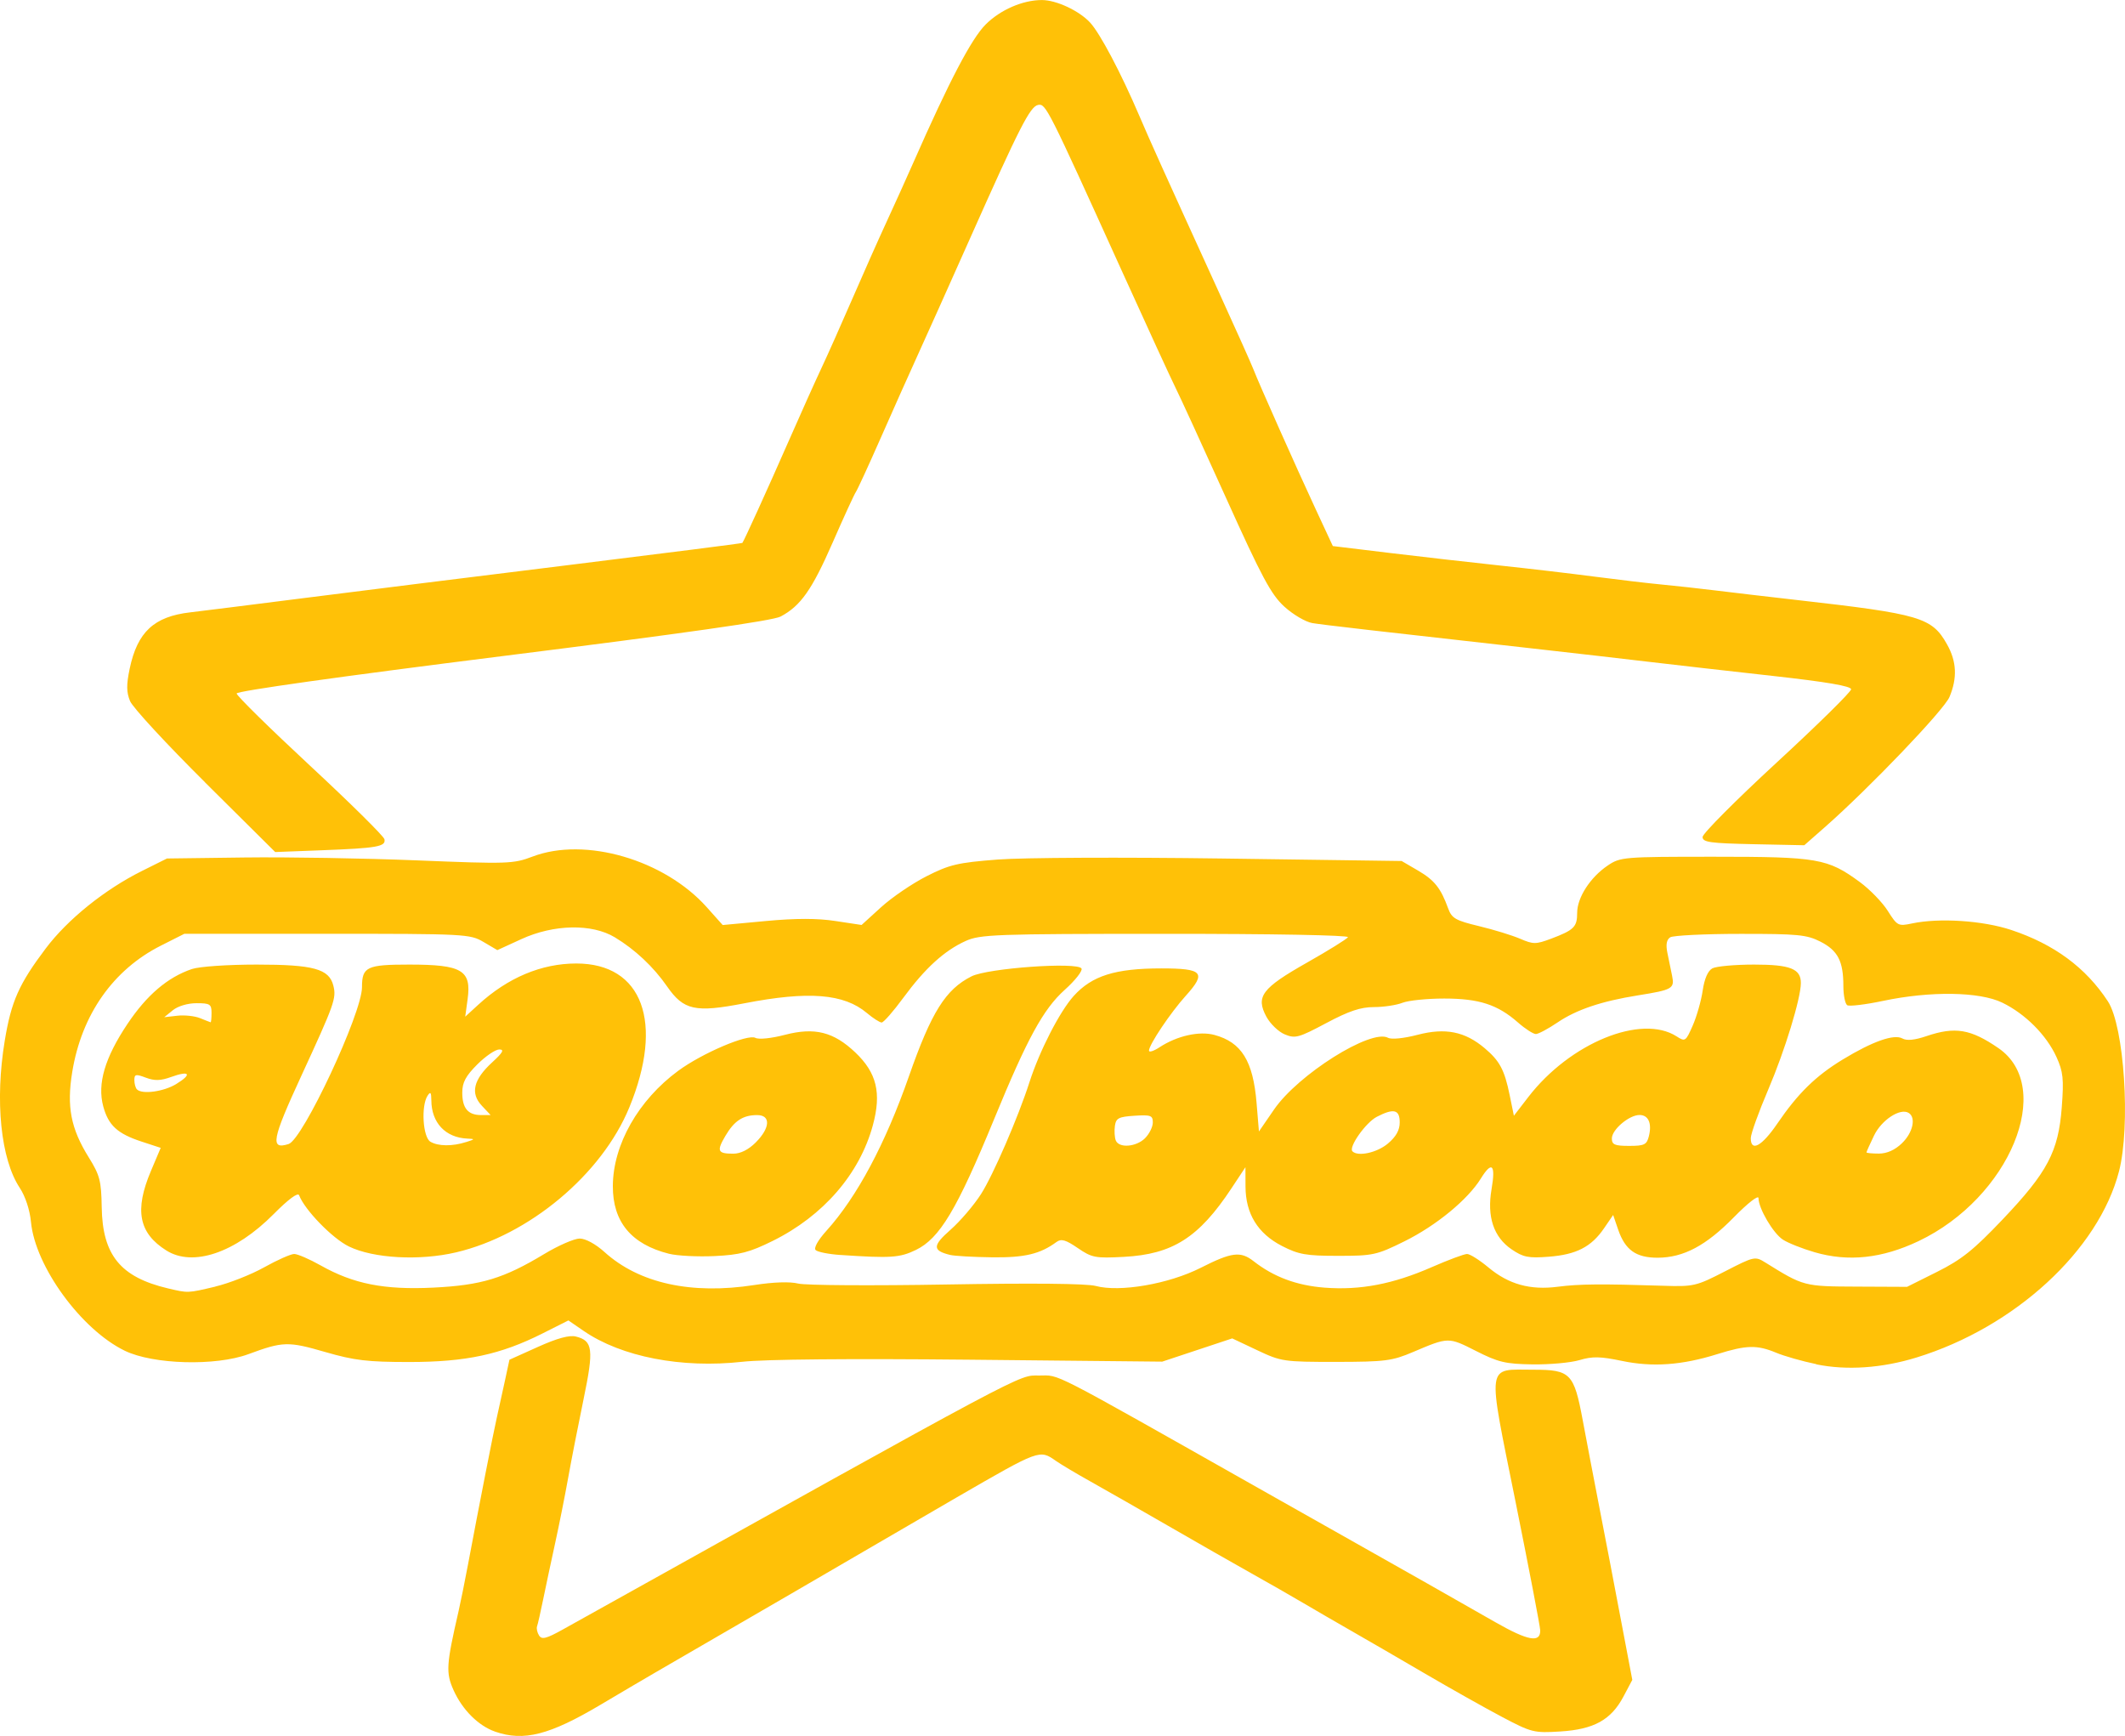
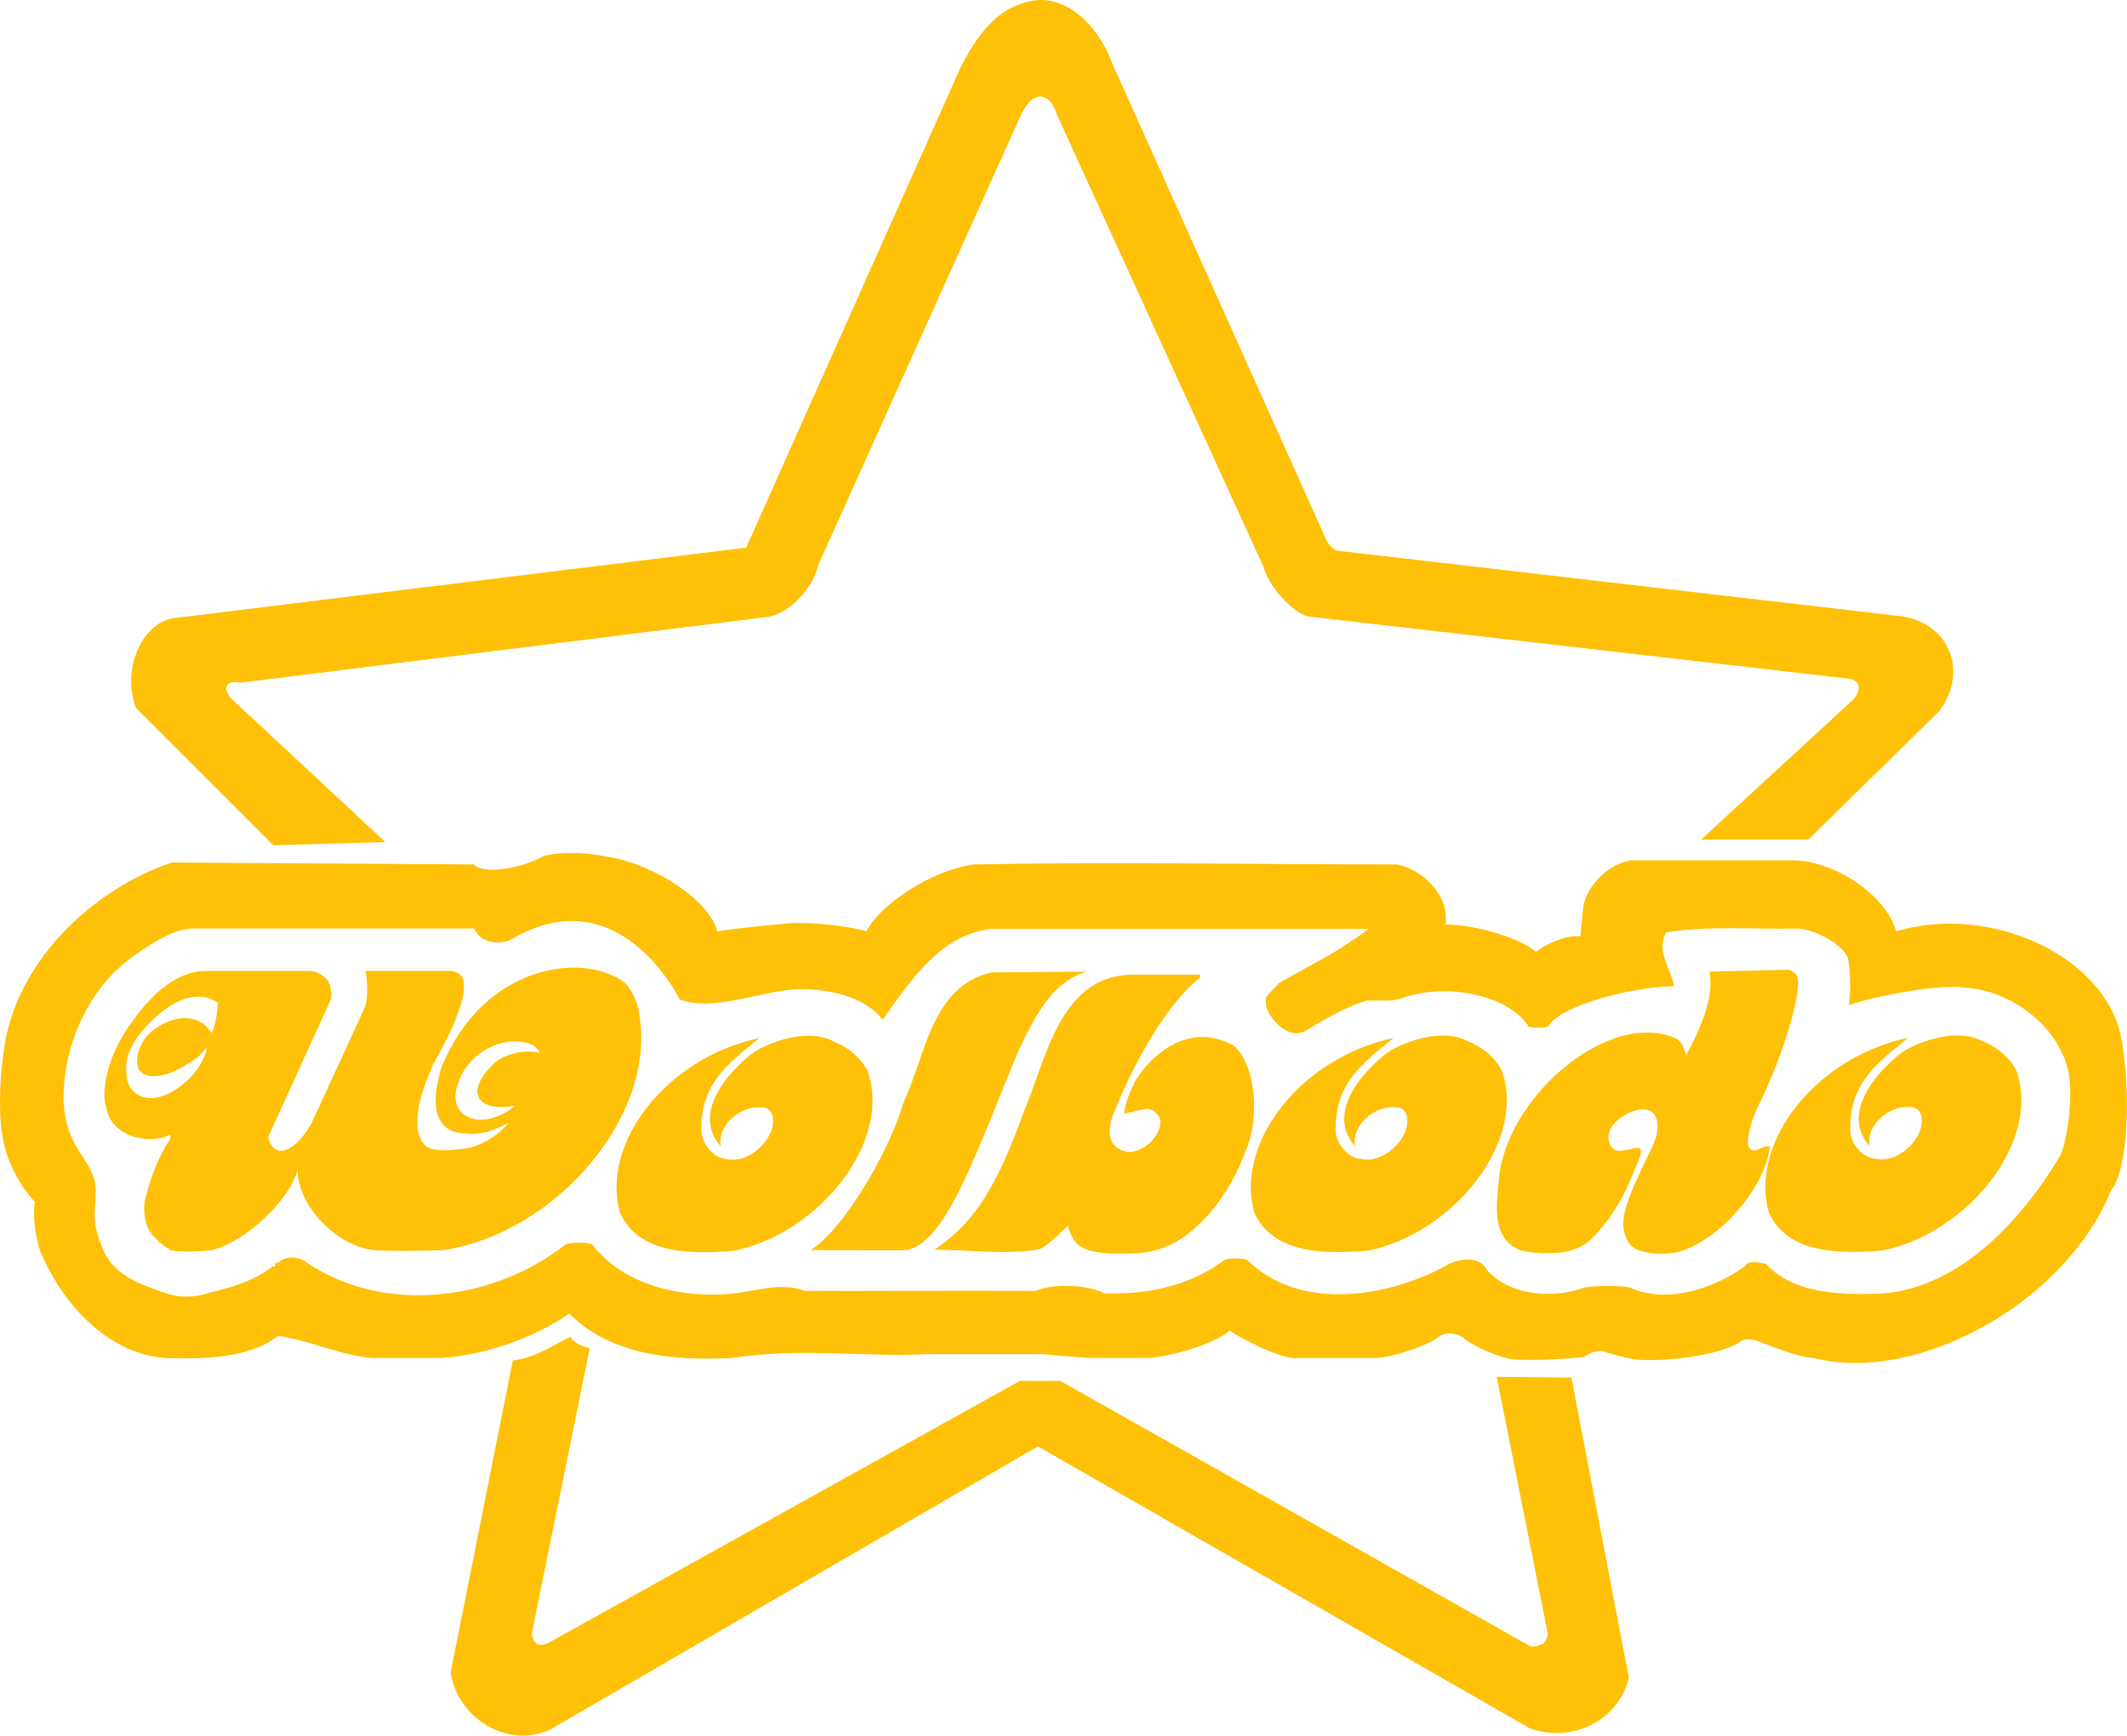
- <svg xmlns="http://www.w3.org/2000/svg" width="91.309" height="74.58" viewBox="0 0 91.309 74.58" id="svg2" version="1.1">
-   <defs id="defs4" />
-   <g id="layer1" transform="translate(-3.578741,-965.6831)">
-     <path style="fill:#ffc107;fill-opacity:1" d="m 24.852,1040.076 c -0.715,-0.249 -1.402,-0.933 -1.78,-1.771 -0.342,-0.759 -0.321,-1.091 0.214,-3.417 0.084,-0.365 0.265,-1.26 0.402,-1.989 0.481,-2.561 1.085,-5.643 1.235,-6.299 0.083,-0.365 0.24,-1.077 0.348,-1.582 l 0.198,-0.919 1.222,-0.55 c 0.834,-0.375 1.353,-0.517 1.634,-0.446 0.731,0.183 0.775,0.544 0.33,2.686 -0.225,1.085 -0.523,2.606 -0.662,3.381 -0.139,0.775 -0.392,2.043 -0.562,2.818 -0.17,0.775 -0.4,1.857 -0.512,2.404 -0.112,0.547 -0.23,1.069 -0.263,1.16 -0.033,0.092 0.006,0.269 0.086,0.395 0.119,0.186 0.312,0.137 1.034,-0.266 20.289,-11.303 19.537,-10.902 20.448,-10.903 0.927,0 0.266,-0.34 9.448,4.848 0.729,0.412 2.52,1.422 3.978,2.245 2.739,1.544 3.832,2.164 6.178,3.502 1.418,0.809 1.955,0.903 1.931,0.339 -0.008,-0.179 -0.486,-2.668 -1.063,-5.531 -1.219,-6.05 -1.274,-5.653 0.777,-5.653 1.589,0 1.738,0.153 2.114,2.171 0.16,0.857 0.471,2.491 0.693,3.631 0.385,1.983 0.524,2.706 1.156,6.041 l 0.281,1.482 -0.379,0.715 c -0.533,1.005 -1.268,1.412 -2.715,1.502 -1.133,0.071 -1.236,0.044 -2.507,-0.627 -0.729,-0.385 -2.221,-1.224 -3.315,-1.864 -1.094,-0.64 -2.511,-1.462 -3.149,-1.826 -0.638,-0.365 -1.571,-0.905 -2.072,-1.201 -0.501,-0.296 -1.508,-0.872 -2.238,-1.28 -0.729,-0.408 -2.333,-1.323 -3.564,-2.034 -1.231,-0.711 -2.732,-1.567 -3.335,-1.904 -0.604,-0.337 -1.273,-0.735 -1.487,-0.885 -0.711,-0.498 -0.682,-0.509 -4.294,1.579 -0.866,0.501 -2.507,1.455 -3.647,2.121 -1.751,1.023 -4.324,2.517 -9.283,5.39 -0.501,0.291 -1.554,0.91 -2.339,1.377 -2.199,1.307 -3.307,1.59 -4.54,1.161 z m 56.767,-15.788 c -0.596,-0.123 -1.37,-0.343 -1.719,-0.489 -0.821,-0.343 -1.28,-0.332 -2.525,0.058 -1.525,0.478 -2.787,0.568 -4.103,0.293 -0.928,-0.194 -1.27,-0.2 -1.823,-0.035 -0.374,0.112 -1.282,0.194 -2.016,0.184 -1.167,-0.017 -1.474,-0.09 -2.438,-0.579 -1.181,-0.599 -1.176,-0.599 -2.692,0.045 -0.906,0.386 -1.202,0.424 -3.315,0.427 -2.248,0 -2.354,-0.012 -3.391,-0.503 l -1.071,-0.506 -1.504,0.499 -1.504,0.499 -8.248,-0.083 c -5.186,-0.052 -8.821,-0.019 -9.793,0.089 -2.606,0.291 -5.194,-0.211 -6.812,-1.321 l -0.663,-0.455 -1.107,0.557 c -1.809,0.911 -3.293,1.229 -5.736,1.229 -1.792,0 -2.354,-0.067 -3.601,-0.428 -1.599,-0.464 -1.821,-0.458 -3.309,0.092 -1.408,0.519 -4.092,0.444 -5.311,-0.149 -1.87,-0.909 -3.845,-3.619 -4.028,-5.527 -0.05,-0.524 -0.242,-1.105 -0.484,-1.472 -0.816,-1.234 -1.071,-3.737 -0.643,-6.322 0.28,-1.693 0.61,-2.435 1.763,-3.964 0.94,-1.248 2.531,-2.528 4.134,-3.327 l 1.074,-0.535 3.319,-0.043 c 1.825,-0.024 5.165,0.033 7.421,0.124 3.92,0.159 4.14,0.152 4.973,-0.165 2.252,-0.856 5.655,0.134 7.48,2.176 l 0.685,0.767 1.86,-0.173 c 1.277,-0.119 2.212,-0.12 2.984,0 l 1.124,0.17 0.839,-0.764 c 0.462,-0.42 1.341,-1.019 1.954,-1.33 0.986,-0.501 1.339,-0.584 3.056,-0.717 1.076,-0.084 5.377,-0.104 9.649,-0.044 l 7.708,0.107 0.701,0.409 c 0.71,0.415 0.979,0.752 1.298,1.629 0.155,0.425 0.315,0.517 1.326,0.76 0.633,0.152 1.427,0.396 1.766,0.542 0.565,0.243 0.674,0.243 1.326,0 0.992,-0.374 1.125,-0.506 1.125,-1.115 0,-0.654 0.563,-1.525 1.313,-2.031 0.543,-0.366 0.673,-0.377 4.566,-0.377 4.463,0 4.88,0.072 6.261,1.083 0.432,0.316 0.976,0.876 1.208,1.244 0.406,0.643 0.447,0.664 1.038,0.539 1.17,-0.248 3.042,-0.126 4.262,0.279 1.844,0.612 3.208,1.618 4.156,3.066 0.704,1.074 0.983,5.353 0.478,7.305 -0.878,3.39 -4.476,6.698 -8.698,7.997 -1.491,0.459 -3.009,0.562 -4.313,0.293 z m -68.789,-3.333 c 0.591,-0.139 1.535,-0.511 2.099,-0.826 0.564,-0.315 1.145,-0.573 1.291,-0.573 0.146,0 0.657,0.221 1.135,0.49 1.415,0.798 2.735,1.058 4.845,0.955 2.062,-0.102 3.022,-0.393 4.768,-1.446 0.604,-0.364 1.288,-0.662 1.521,-0.662 0.25,0 0.684,0.236 1.064,0.579 1.49,1.346 3.732,1.839 6.444,1.417 0.816,-0.127 1.527,-0.151 1.88,-0.062 0.312,0.078 3.178,0.096 6.369,0.04 3.665,-0.064 6.026,-0.042 6.412,0.062 1.037,0.28 3.14,-0.083 4.514,-0.779 1.333,-0.675 1.711,-0.723 2.271,-0.285 0.87,0.68 1.858,1.047 3.061,1.138 1.529,0.116 2.933,-0.153 4.595,-0.881 0.711,-0.311 1.394,-0.566 1.518,-0.566 0.124,0 0.536,0.26 0.916,0.577 0.872,0.728 1.797,0.985 2.986,0.83 0.903,-0.118 1.861,-0.127 4.521,-0.042 1.313,0.043 1.425,0.017 2.656,-0.617 1.258,-0.647 1.296,-0.656 1.738,-0.381 1.649,1.024 1.657,1.026 3.933,1.035 l 2.155,0.01 1.288,-0.643 c 1.055,-0.527 1.566,-0.935 2.819,-2.253 1.931,-2.03 2.398,-2.916 2.542,-4.821 0.092,-1.217 0.06,-1.523 -0.227,-2.155 -0.428,-0.942 -1.338,-1.856 -2.329,-2.337 -0.977,-0.475 -3.086,-0.506 -5.129,-0.075 -0.751,0.158 -1.441,0.241 -1.533,0.185 -0.092,-0.058 -0.167,-0.43 -0.167,-0.829 0,-1.062 -0.237,-1.52 -0.981,-1.9 -0.59,-0.301 -0.969,-0.338 -3.446,-0.336 -1.531,0 -2.886,0.068 -3.012,0.147 -0.156,0.099 -0.195,0.309 -0.124,0.66 0.057,0.284 0.149,0.729 0.203,0.989 0.115,0.555 0.022,0.608 -1.475,0.847 -1.556,0.249 -2.635,0.612 -3.444,1.161 -0.403,0.273 -0.823,0.497 -0.933,0.499 -0.111,0 -0.457,-0.221 -0.768,-0.495 -0.879,-0.772 -1.672,-1.029 -3.17,-1.03 -0.732,-3e-4 -1.541,0.082 -1.797,0.183 -0.257,0.101 -0.807,0.184 -1.224,0.184 -0.57,0 -1.076,0.17 -2.049,0.688 -1.183,0.63 -1.333,0.671 -1.782,0.485 -0.27,-0.112 -0.625,-0.454 -0.79,-0.76 -0.466,-0.865 -0.195,-1.225 1.744,-2.323 0.918,-0.52 1.711,-1.012 1.761,-1.093 0.053,-0.085 -3.251,-0.146 -7.834,-0.144 -7.347,0 -7.974,0.026 -8.599,0.31 -0.914,0.415 -1.74,1.169 -2.672,2.437 -0.429,0.584 -0.848,1.062 -0.931,1.062 -0.083,0 -0.37,-0.184 -0.636,-0.408 -0.988,-0.832 -2.509,-0.952 -5.267,-0.416 -2.108,0.409 -2.604,0.301 -3.315,-0.722 -0.59,-0.85 -1.378,-1.589 -2.252,-2.116 -0.983,-0.591 -2.62,-0.559 -4.014,0.081 l -1.03,0.472 -0.596,-0.351 c -0.578,-0.341 -0.778,-0.351 -6.724,-0.351 l -6.128,0 -1.011,0.51 c -2.051,1.035 -3.405,2.964 -3.807,5.426 -0.244,1.491 -0.063,2.427 0.707,3.666 0.478,0.769 0.541,1.011 0.559,2.139 0.032,2.064 0.806,3.012 2.851,3.494 0.868,0.204 0.833,0.206 2.032,-0.077 z m -2.101,-1.548 c -1.188,-0.747 -1.38,-1.729 -0.666,-3.415 l 0.421,-0.995 -0.818,-0.268 c -1.042,-0.341 -1.431,-0.699 -1.652,-1.519 -0.26,-0.965 0.069,-2.084 1.04,-3.535 0.832,-1.244 1.724,-2.004 2.768,-2.36 0.317,-0.108 1.536,-0.192 2.785,-0.192 2.443,0 3.114,0.184 3.295,0.903 0.137,0.544 0.054,0.775 -1.375,3.875 -1.268,2.748 -1.349,3.186 -0.547,2.931 0.613,-0.195 3.153,-5.622 3.153,-6.736 0,-0.876 0.203,-0.973 2.033,-0.973 2.27,0 2.677,0.242 2.505,1.492 l -0.102,0.746 0.559,-0.512 c 1.269,-1.164 2.716,-1.773 4.215,-1.773 2.846,0 3.779,2.529 2.278,6.181 -1.183,2.879 -4.309,5.494 -7.448,6.23 -1.569,0.368 -3.543,0.26 -4.599,-0.252 -0.709,-0.343 -1.906,-1.573 -2.143,-2.203 -0.05,-0.132 -0.461,0.173 -1.092,0.809 -1.652,1.666 -3.468,2.283 -4.61,1.566 z m 12.879,-4.659 c 0.388,-0.124 0.391,-0.134 0.049,-0.149 -0.938,-0.043 -1.538,-0.68 -1.544,-1.641 -0.002,-0.35 -0.038,-0.394 -0.163,-0.2 -0.285,0.442 -0.201,1.786 0.124,1.976 0.337,0.197 0.945,0.202 1.533,0.013 z m 0.672,-1.565 c -0.5,-0.532 -0.357,-1.123 0.448,-1.861 0.46,-0.422 0.531,-0.552 0.302,-0.552 -0.165,0 -0.59,0.29 -0.944,0.644 -0.496,0.496 -0.644,0.773 -0.644,1.21 0,0.671 0.246,0.964 0.808,0.964 l 0.41,0 -0.381,-0.405 z m -13.127,-0.93 c 0.695,-0.424 0.576,-0.589 -0.218,-0.302 -0.456,0.165 -0.713,0.172 -1.09,0.03 -0.43,-0.162 -0.493,-0.149 -0.493,0.104 0,0.159 0.05,0.339 0.111,0.4 0.225,0.225 1.15,0.098 1.69,-0.231 z m 1.515,-3.057 c 0,-0.371 -0.068,-0.414 -0.645,-0.414 -0.376,0 -0.8,0.126 -1.016,0.301 l -0.371,0.301 0.56,-0.064 c 0.308,-0.035 0.747,0.011 0.975,0.103 0.228,0.093 0.433,0.172 0.456,0.178 0.023,0.01 0.041,-0.176 0.041,-0.404 z m 19.658,10.351 c -1.621,-0.407 -2.421,-1.371 -2.414,-2.911 0.007,-1.775 1.096,-3.692 2.812,-4.952 1.034,-0.759 2.983,-1.589 3.314,-1.413 0.145,0.078 0.684,0.022 1.267,-0.13 1.279,-0.333 2.095,-0.129 3.029,0.76 0.917,0.873 1.126,1.739 0.752,3.119 -0.566,2.092 -2.131,3.9 -4.306,4.975 -0.991,0.49 -1.41,0.599 -2.498,0.651 -0.719,0.034 -1.599,-0.01 -1.955,-0.099 z m 3.728,-4.785 c 0.622,-0.623 0.65,-1.173 0.059,-1.173 -0.61,0 -0.982,0.243 -1.365,0.894 -0.385,0.652 -0.335,0.764 0.339,0.764 0.312,0 0.653,-0.171 0.967,-0.484 z m 3.634,4.837 c -0.501,-0.034 -0.979,-0.129 -1.062,-0.211 -0.089,-0.088 0.098,-0.424 0.464,-0.829 1.311,-1.452 2.526,-3.726 3.542,-6.63 0.967,-2.765 1.576,-3.739 2.692,-4.301 0.698,-0.352 4.546,-0.627 4.725,-0.338 0.059,0.096 -0.265,0.51 -0.721,0.919 -0.92,0.828 -1.604,2.078 -3.029,5.544 -1.603,3.899 -2.342,5.134 -3.366,5.63 -0.693,0.336 -1.08,0.361 -3.245,0.215 z m 4.724,0 c -0.773,-0.19 -0.772,-0.396 0.009,-1.083 0.415,-0.365 1.006,-1.056 1.312,-1.535 0.52,-0.814 1.596,-3.297 2.08,-4.804 0.434,-1.35 1.303,-3.042 1.903,-3.707 0.785,-0.869 1.786,-1.183 3.766,-1.183 1.787,0 1.947,0.18 1.047,1.177 -0.654,0.724 -1.58,2.104 -1.58,2.356 0,0.084 0.204,0.019 0.452,-0.144 0.753,-0.493 1.708,-0.708 2.363,-0.53 1.162,0.315 1.659,1.118 1.808,2.918 l 0.102,1.229 0.65,-0.945 c 1.034,-1.504 4.162,-3.473 4.895,-3.081 0.151,0.081 0.675,0.028 1.272,-0.127 1.19,-0.31 2.029,-0.144 2.876,0.569 0.652,0.549 0.858,0.934 1.081,2.023 l 0.181,0.885 0.618,-0.802 c 1.794,-2.328 4.861,-3.581 6.376,-2.606 0.365,0.235 0.39,0.218 0.691,-0.468 0.172,-0.392 0.364,-1.069 0.428,-1.504 0.075,-0.51 0.223,-0.849 0.417,-0.953 0.166,-0.088 0.972,-0.161 1.792,-0.161 1.557,0 2.015,0.182 2.009,0.799 -0.006,0.67 -0.691,2.905 -1.391,4.545 -0.419,0.979 -0.761,1.93 -0.761,2.114 0,0.606 0.476,0.346 1.135,-0.62 0.89,-1.305 1.654,-2.054 2.816,-2.76 1.286,-0.781 2.205,-1.104 2.565,-0.903 0.185,0.104 0.528,0.07 1.031,-0.101 1.232,-0.418 1.9,-0.307 3.097,0.517 2.443,1.681 0.475,6.432 -3.434,8.289 -1.57,0.746 -3.017,0.9 -4.468,0.478 -0.53,-0.154 -1.144,-0.398 -1.365,-0.543 -0.419,-0.275 -1.045,-1.341 -1.045,-1.782 0,-0.146 -0.456,0.209 -1.057,0.821 -1.2,1.223 -2.162,1.734 -3.276,1.74 -0.928,0 -1.396,-0.329 -1.697,-1.206 l -0.216,-0.63 -0.392,0.572 c -0.547,0.799 -1.191,1.13 -2.374,1.221 -0.875,0.068 -1.098,0.023 -1.597,-0.317 -0.774,-0.527 -1.066,-1.403 -0.862,-2.585 0.183,-1.062 0.017,-1.228 -0.459,-0.459 -0.562,0.909 -1.922,2.026 -3.288,2.701 -1.19,0.588 -1.346,0.622 -2.846,0.622 -1.378,0 -1.696,-0.057 -2.412,-0.424 -1.042,-0.536 -1.564,-1.387 -1.567,-2.557 l -0.003,-0.827 -0.602,0.909 c -1.399,2.115 -2.525,2.831 -4.62,2.943 -1.229,0.065 -1.374,0.037 -1.983,-0.379 -0.517,-0.354 -0.71,-0.409 -0.912,-0.261 -0.706,0.519 -1.374,0.678 -2.778,0.659 -0.801,-0.01 -1.605,-0.057 -1.787,-0.101 z m 18.801,-4.785 c 0.354,-0.298 0.51,-0.576 0.51,-0.912 0,-0.553 -0.257,-0.615 -0.983,-0.24 -0.476,0.246 -1.225,1.307 -1.048,1.484 0.238,0.238 1.055,0.059 1.521,-0.332 z m 22.091,-0.017 c 0.469,-0.449 0.614,-1.101 0.289,-1.301 -0.362,-0.224 -1.164,0.299 -1.489,0.972 -0.178,0.369 -0.324,0.694 -0.324,0.723 0,0.028 0.238,0.052 0.53,0.052 0.349,0 0.688,-0.152 0.995,-0.445 z m -32.522,-0.218 c 0.182,-0.182 0.332,-0.485 0.332,-0.672 0,-0.303 -0.087,-0.335 -0.787,-0.29 -0.68,0.044 -0.795,0.103 -0.842,0.435 -0.03,0.212 -0.014,0.491 0.036,0.622 0.132,0.345 0.877,0.289 1.262,-0.094 z m 21.647,-0.082 c 0.139,-0.554 -0.018,-0.912 -0.402,-0.912 -0.447,0 -1.188,0.628 -1.188,1.007 0,0.268 0.12,0.32 0.743,0.32 0.654,0 0.755,-0.05 0.847,-0.414 z M 12.387,999.29 c -1.659,-1.646 -3.108,-3.215 -3.22,-3.487 -0.157,-0.38 -0.161,-0.7 -0.017,-1.388 0.332,-1.581 1.045,-2.245 2.606,-2.425 0.456,-0.053 2.619,-0.324 4.807,-0.603 2.188,-0.279 7.332,-0.921 11.431,-1.426 4.099,-0.505 7.466,-0.934 7.483,-0.953 0.066,-0.074 1.071,-2.284 1.976,-4.344 0.52,-1.185 1.156,-2.602 1.414,-3.149 0.258,-0.547 0.856,-1.89 1.331,-2.984 0.474,-1.094 1.138,-2.586 1.475,-3.315 0.337,-0.729 0.86,-1.886 1.161,-2.569 1.533,-3.481 2.487,-5.303 3.097,-5.912 0.632,-0.632 1.594,-1.05 2.417,-1.05 0.617,0 1.593,0.455 2.066,0.962 0.433,0.465 1.33,2.163 2.12,4.011 0.471,1.102 1.016,2.31 3.403,7.542 0.749,1.641 1.426,3.152 1.504,3.359 0.214,0.561 1.84,4.214 2.675,6.008 l 0.733,1.576 2.473,0.299 c 1.36,0.164 3.48,0.406 4.711,0.537 1.231,0.131 3.058,0.345 4.061,0.477 1.003,0.131 2.308,0.285 2.901,0.341 0.593,0.056 1.637,0.172 2.321,0.256 0.684,0.085 2.25,0.268 3.481,0.408 5.31,0.603 5.793,0.746 6.445,1.907 0.413,0.734 0.446,1.441 0.105,2.256 -0.234,0.561 -3.456,3.925 -5.359,5.598 l -0.881,0.774 -2.185,-0.045 c -1.869,-0.04 -2.185,-0.084 -2.185,-0.31 0,-0.145 1.436,-1.587 3.191,-3.205 1.755,-1.617 3.191,-3.03 3.191,-3.14 0,-0.137 -1.056,-0.317 -3.357,-0.573 -1.846,-0.205 -4.289,-0.483 -5.429,-0.618 -1.14,-0.135 -3.042,-0.354 -4.227,-0.486 -7.448,-0.834 -9.673,-1.09 -10.137,-1.167 -0.287,-0.048 -0.828,-0.365 -1.2,-0.704 -0.572,-0.52 -0.965,-1.253 -2.511,-4.678 -1.008,-2.234 -1.983,-4.359 -2.166,-4.724 -0.183,-0.365 -1.229,-2.64 -2.324,-5.056 -3.184,-7.023 -3.253,-7.16 -3.582,-7.099 -0.344,0.064 -0.792,0.942 -2.943,5.773 -0.873,1.96 -1.876,4.198 -2.23,4.973 -0.354,0.775 -1.07,2.379 -1.592,3.564 -0.522,1.185 -1.002,2.229 -1.068,2.321 -0.065,0.091 -0.511,1.061 -0.989,2.155 -0.895,2.046 -1.38,2.736 -2.244,3.194 -0.337,0.179 -4.18,0.725 -11.935,1.697 -6.935,0.87 -11.438,1.503 -11.438,1.608 0,0.096 1.417,1.489 3.149,3.098 1.732,1.608 3.173,3.032 3.202,3.164 0.069,0.317 -0.314,0.384 -2.705,0.474 l -1.989,0.076 -3.016,-2.993 z" id="path3358" />
+ <svg xmlns="http://www.w3.org/2000/svg" viewBox="0 0 688 561.537" height="561.537" width="688" xml:space="preserve" version="1.1" id="svg4171">
+   <defs id="defs4175" />
+   <g transform="matrix(1.25,0,0,-1.25,0,561.5375)" id="g4179">
+     <g transform="scale(0.1,0.1)" id="g4181">
+       <path id="path4183" style="fill:#ffc107;fill-opacity:1;fill-rule:nonzero;stroke:none" d="m 2759.36,4475.46 c 54.9,-28.18 97.11,-88.36 117.79,-145.06 l 555.09,-1235.88 c 6.36,-14.13 18.36,-24.01 27.55,-27.55 l 1463.99,-170.2 c 121.47,-20.47 169.5,-142.65 95.34,-244.35 l -339.69,-333.33 -277.55,0 391.25,360.17 c 27.54,27.54 19.78,56.5 -16.24,57.2 l -1393.38,160.31 c -40.24,12.01 -99.57,75.57 -114.4,129.24 l -533.2,1167.38 c -20.48,65.68 -65.68,65.68 -95.34,-1.41 L 2117.26,3029.54 c -14.13,-64.26 -82.63,-131.36 -137.01,-134.89 L 622.195,2725.16 c -36.019,7.77 -48.023,-12 -24.011,-40.95 l 399.011,-371.48 -289.543,-8.47 -355.937,355.93 c -36.727,98.17 13.418,216.11 94.633,231.64 l 1484.472,182.91 555.8,1245.07 c 28.53,57.16 74.62,127.25 134.15,154.13 48.88,22.08 90.32,26.31 138.59,1.52" />
+       <path id="path4185" style="fill:#ffc107;fill-opacity:1;fill-rule:nonzero;stroke:none" d="m 2053.12,1931.09 c -88.2,-6.05 -210.18,-57.77 -294.34,-25.85 -6.76,13.53 -160.68,316.44 -433.69,156.78 -29.27,-17.12 -82.62,-12 -98.16,26.83 0,0 -728.649,0 -728.825,0 -49.156,0 -108.519,-40.69 -147.531,-67.56 -114.926,-79.19 -180.91,-218.67 -185.98,-356.83 -1.61,-43.89 5.597,-85.38 24.855,-125.01 16.699,-34.39 44.93,-64.21 54.781,-101.75 9.778,-37.27 -3.64,-75.95 2.317,-113.63 4.574,-28.96 18.363,-70.63 36.5,-95.23 23.391,-31.7 59.605,-51.66 96.637,-65.89 55.546,-21.35 89.863,-35.79 147.652,-20.81 64.168,16.65 118.75,28.78 174.164,68.88 2.121,4.24 6.355,2.82 10.594,3.54 l 0,6.34 c 2.121,4.25 6.351,3.54 9.886,3.54 12.711,16.95 50.852,16.95 71.333,0 202.683,-136.3 485.167,-99.57 670.907,47.31 20.48,5.66 47.32,5.66 67.8,0 79.09,-104.51 227.4,-139.82 355.93,-128.52 64.97,5.64 131.36,31.78 195.62,7.76 191.39,-0.7 398.31,1.41 595.35,0 47.32,19.78 136.3,16.25 178.67,-6.36 102.41,-3.52 216.11,14.84 311.44,86.87 17.65,4.94 40.97,4.94 57.91,0 133.48,-132.76 356.64,-99.57 512.01,-16.94 40.25,26.12 94.64,22.59 108.06,-8.48 61.43,-71.33 179.37,-74.86 254.24,-45.91 36.71,4.95 79.09,4.95 115.82,0 91.09,-43.78 213.28,-6.36 298.02,54.39 7.77,16.24 36.02,10.59 54.38,6.34 72.74,-76.97 186.43,-79.79 284.61,-77.67 209.03,7.06 374.29,185.03 478.1,359.46 21.9,54.39 31.78,162.43 19.78,216.82 -25.43,117.22 -147.6,209.73 -270.49,216.79 -49.43,7.78 -193.5,-12.7 -297.31,-45.19 7.06,42.37 2.11,98.16 -1.42,116.53 -4.94,31.07 -67.79,72.03 -125,81.21 -115.81,-2.82 -232.34,8.48 -346.05,-9.89 -27.53,-45.9 11.3,-93.92 20.48,-139.12 -134.88,-4.24 -300.84,-57.21 -325.55,-103.81 -10.6,-5.65 -33.2,-4.95 -50.85,-1.41 -50.15,81.92 -217.52,117.93 -335.46,71.32 -26.14,-6.35 -56.5,-2.12 -84.75,-3.53 -49.43,-15.54 -106.64,-46.6 -156.07,-77.69 -50.15,-27.54 -96.75,38.15 -102.41,60.03 -4.23,31.79 -2.82,24.72 31.78,61.45 -21.19,-9.9 44.49,26.13 108.06,61.44 24,11.29 86.86,51.56 125,80.5 l -977.41,0 c -132.77,-15.53 -210.87,-138.17 -280.78,-235.64 -45.2,61.44 -146.21,83.52 -230.61,78.59 z M 1855.7,2081.8 c 52.96,7.77 146.18,17.66 186.44,20.47 32.48,4.25 137.01,-2.81 199.86,-20.47 37.43,73.44 175.85,160.31 278.25,173.03 364.41,7.06 730.23,0 1094.64,0 64.97,-12.72 136.31,-78.4 125.71,-155.37 80.51,-0.71 197.03,-36.73 233.76,-71.34 31.07,25.43 88.97,45.91 115.11,40.26 l 6.36,64.27 c 1.41,60.73 67.79,128.53 129.23,132.77 l 410.32,0 c 109.46,1.41 245.05,-89.69 271.19,-183.62 244.34,72.03 535.31,-62.86 581.21,-269.07 29.67,-153.95 16.95,-354.52 -25.42,-401.84 -113.7,-286.02 -498.6,-502.831 -769.07,-433.62 -42.38,2.121 -99.57,27.54 -137.72,40.96 -19.06,9.19 -44.49,9.89 -51.55,1.41 -46.6,-33.191 -189.97,-54.378 -276.12,-45.902 -27.55,5.653 -58.63,14.133 -74.87,19.071 -12.71,6.363 -43.07,-1.418 -53.67,-13.418 -62.86,-5.653 -128.53,-9.18 -186.44,-5.653 -37.44,6.352 -99.59,33.192 -124.3,54.382 -24.02,18.36 -55.79,16.24 -72.74,-1.41 -48.73,-28.96 -135.59,-52.261 -165.26,-49.44 l -192.79,0 c -25.43,-5.649 -113.7,30.36 -176.56,71.33 -25.43,-27.54 -128.53,-63.549 -206.92,-71.33 l -152.55,0 c -45.9,2.82 -105.22,7.781 -118.64,9.878 l -305.09,0 c -146.89,-8.457 -334.74,17.662 -501.41,-9.878 -146.89,-7.059 -312.86,3.531 -423.74,115.11 -97.45,-67.09 -221.04,-107.329 -329.09,-115.11 l -182.912,0 c -83.336,7.781 -162.434,46.61 -240.82,57.21 C 641,974.449 524.473,974.449 425.602,977.27 c -154.661,13.421 -268.36,148.3 -322.039,277.54 -13.415,41.67 -19.77,105.24 -12.707,126.42 -39.547,37.43 -78.391,120.76 -82.629,161.73 -12.008,50.13 -9.887,147.59 0,216.8 C 32.945,1999.87 240.57,2191.27 444.672,2259.77 l 781.078,-4.94 c 21.89,-24.73 112.29,-14.84 179.38,20.47 30.37,12.01 111.58,12.01 162.43,0 125.71,-18.36 269.77,-115.11 288.14,-193.5" />
+       <path id="path4187" style="fill:#ffc107;fill-opacity:1;fill-rule:nonzero;stroke:none" d="m 2814.81,1977.35 c -119.88,-26.08 -180.92,-209.22 -233.13,-337.14 -81.44,-199.58 -151.07,-375.53 -241.8,-384.1 l -242.66,0.41 c 77.69,46.6 197.75,237.99 240.82,382.06 57.21,120.76 72.04,302.26 228.82,336.87 l 247.95,1.9" />
+       <path id="path4189" style="fill:#ffc107;fill-opacity:1;fill-rule:nonzero;stroke:none" d="m 2909.2,1609.94 c 47.36,7.45 63.55,24.89 86.17,-2.65 10,-8.24 9.89,-31.25 -1.42,-48.91 -11.3,-24.71 -47.31,-50.84 -75.57,-47.32 -34.08,4.18 -67.15,32.59 -31.59,111.31 24.92,63.54 111.09,253.48 218.74,339.97 l 0,7.06 -182.91,0 c -180.35,-8.17 -215.23,-217.46 -271.89,-350.99 -64.18,-177.93 -120.25,-286.3 -233.05,-360.88 89.69,0 175.85,-13.41 264.13,0 21.18,-1.41 76.27,58.62 84.74,64.27 -6.98,-4.67 9.55,-35.29 12.83,-39.79 8.59,-11.8 18.67,-18.77 31.99,-23.59 33.53,-12.12 67.61,-11.03 102.78,-11.03 55.41,0 101.87,10.6 148.07,42.56 43.84,30.31 79.56,71.42 108.2,116.1 20.56,32.1 37.6,66.49 50.93,102.19 40.96,89.69 27.55,230.23 -28.94,277.55 -141.82,78.66 -249.97,-73.14 -260.02,-102.88 -1.37,-4.05 -21.55,-42.44 -23.19,-72.97" />
+       <path id="path4191" style="fill:#ffc107;fill-opacity:1;fill-rule:nonzero;stroke:none" d="m 4279.26,1609.52 c -22.33,24.04 -64.17,4.99 -84.3,-9.37 -43.46,-30.98 -36.22,-66.23 -21.27,-81.18 13.05,-9.22 21.45,-4.72 37.11,-3.23 10.38,0.98 29.49,11.67 34.52,1.24 5.14,-10.68 -12.88,-45.02 -16.82,-55.31 -11.43,-29.95 -25.27,-60.71 -42.16,-87.98 -18.38,-29.71 -25.4,-40.95 -56.95,-76.56 -20,-22.58 -38.99,-34.67 -68.61,-42.32 -25.42,-8.47 -86.87,-8.47 -122.17,0 -86.87,28.25 -62.68,137.09 -60.74,176.55 14.12,221.06 288.84,451.99 460.46,372.19 10.58,-4.95 22.59,-26.84 24.01,-43.79 36.72,66.39 74.15,151.84 61.43,217.52 l 201.99,4.94 c 12,-1.41 24.71,-11.3 25.42,-19.77 10.86,-27.39 -24.72,-173.73 -96.75,-323.45 -28.25,-54.38 -35.67,-102.59 -28.96,-115.82 15.73,-22.89 33.2,7.06 54.38,1.41 -10.6,-102.41 -122.18,-233.05 -224.57,-269.07 -30.46,-10.71 -71.26,-10.29 -102.45,-3.16 -31.16,7.12 -43.41,23.55 -50.8,54.45 -11.8,49.37 37.2,139.82 73.83,218.18 19.91,42.56 14.68,72.38 3.4,84.53" />
+       <path id="path4193" style="fill:#ffc107;fill-opacity:1;fill-rule:nonzero;stroke:none" d="m 4066.43,926.418 148.3,-776.129 c -24,-110.879 -149,-171.617 -256.36,-131.359 L 2685.77,748.461 1422.34,14.691 C 1314.29,-33.32 1185.76,41.531 1165.99,163 L 1327,970.91 c 62.85,7.781 110.17,43.78 150.43,61.44 0,-9.88 24.01,-24.72 48.73,-29.65 L 1377.85,273.172 c -5.65,-29.672 13.42,-47.32 40.26,-33.902 l 1221.05,678.691 104.52,0 1216.81,-687.16 c 21.19,-0.711 42.38,4.238 44.5,33.89 l -132.07,663.848 193.51,-2.121" />
+       <path id="path4195" style="fill:#ffc107;fill-opacity:1;fill-rule:nonzero;stroke:none" d="m 1814.89,1568.57 c -0.71,-36.73 33.67,-75.76 64.04,-75.76 42.37,-12 96.25,23.49 114.61,67.27 -4.75,-16.09 31.14,66.03 -26.16,66.03 -49.83,3.74 -112.04,-45.12 -102.16,-100.91 -74.29,83.4 14.67,187.85 79.53,239.23 33.87,25.45 141.86,70.27 211.99,32.35 67.85,-26.87 89.19,-78.34 88.45,-77.23 64.68,-185.08 -129.74,-421.5 -346.33,-464.69 -103.42,-8.76 -247.82,-11.87 -295.13,100.43 -48.73,178.67 120.76,399.01 360.87,449.86 -79.06,-65.55 -150.83,-115.06 -149.71,-236.58" />
+       <path id="path4197" style="fill:#ffc107;fill-opacity:1;fill-rule:nonzero;stroke:none" d="m 1271.21,1732.22 c -67.09,-67.8 -36.01,-118.64 60.74,-102.4 -72.04,-60.74 -156.78,-39.55 -153.25,28.96 8.57,72.47 67.44,126.76 136.65,137.35 40.61,3.53 70.27,-5.29 81.57,-28.59 -41.67,10.58 -104.52,-7.08 -125.71,-35.32 z m -724.108,86.04 c -32.489,55.79 -106.872,47.31 -161.016,-0.94 -22.363,-22.36 -32.07,-52.99 -31.074,-72.51 -2.125,-48.73 64.265,-51.55 133.468,-4.24 35.075,22.73 18.84,10.83 47.086,41.44 -11.296,-79.1 -138.183,-177.03 -195.39,-109.23 -12.711,13.41 -17.656,53.67 -10.59,81.21 2.82,15.54 18.359,45.91 31.074,60.73 45.903,57.91 131.356,130.66 203.387,81.93 -1.41,-30.37 -9.887,-69.21 -16.945,-78.39 z m 1107.588,44.96 c -2.12,30.37 -21.89,73.46 -40.26,86.86 -102.14,77.14 -359.58,49.49 -470.34,-216.32 19.36,48.95 -78.86,-168.32 55.79,-174.92 46.61,-6.35 84.28,10.12 115.82,26.84 -26.12,-31.78 -60.73,-52.27 -98.16,-64.27 -105.23,-14.83 -124.06,-6.59 -137.01,47.55 -5.46,72.52 27.07,133.59 40.02,168.32 3.35,5.7 89.57,151.54 79.33,210.68 1.41,18.36 -19.06,33.21 -40.25,31.09 l -213.985,0 c 7.058,-33.19 5.648,-79.82 -1.411,-93.94 L 805.816,1584.26 c -43.082,-76.98 -98.875,-94.63 -111.586,-34.61 l 161.02,353.83 c 3.527,14.12 0.707,37.42 -4.238,44.48 -2.824,12.02 -24.719,27.55 -43.789,31.09 l -264.828,0 c -81.922,4.93 -150.426,-61.45 -196.332,-125.71 -82.391,-106.64 -81.215,-210.23 -71.329,-223.87 9.18,-79.1 110.172,-102.4 165.965,-74.15 l 0,-10.6 c -31.781,-46.62 -53.679,-108.76 -62.855,-149.02 -6.356,-14.82 -6.356,-48.72 0,-67.09 5.648,-31.78 40.258,-57.2 62.855,-72.03 16.242,-4.94 70.617,-4.94 108.754,0 88.277,24.01 198.445,127.12 220.344,206.92 1.414,-91.8 99.578,-195.62 196.324,-206.92 29.664,-2.82 120.769,-2.82 182.919,0 295.9,47.31 548.02,350.99 505.65,606.64" />
+       <path id="path4199" style="fill:#ffc107;fill-opacity:1;fill-rule:nonzero;stroke:none" d="m 3456.25,1568.95 c -0.72,-36.73 33.67,-75.76 64.03,-75.76 42.37,-12.01 96.25,23.49 114.62,67.27 -4.75,-16.09 31.14,66.03 -26.17,66.03 -49.83,3.74 -112.05,-45.12 -102.15,-100.91 -74.3,83.4 14.66,187.85 79.53,239.23 33.86,25.45 141.85,70.27 211.99,32.35 67.84,-26.88 89.19,-78.34 88.44,-77.23 64.68,-185.09 -129.73,-421.5 -346.33,-464.69 -103.42,-8.76 -247.81,-11.86 -295.13,100.43 -48.73,178.67 120.76,399.01 360.87,449.86 -79.06,-65.55 -150.83,-115.07 -149.7,-236.58" />
+       <path id="path4201" style="fill:#ffc107;fill-opacity:1;fill-rule:nonzero;stroke:none" d="m 4787.67,1569.33 c -0.7,-36.73 33.67,-75.76 64.04,-75.76 42.38,-12.01 96.25,23.48 114.61,67.27 -4.74,-16.09 31.16,66.03 -26.16,66.03 -49.83,3.73 -112.04,-45.12 -102.16,-100.91 -74.28,83.39 14.67,187.85 79.53,239.23 33.87,25.44 141.87,70.27 212,32.36 67.85,-26.89 89.19,-78.35 88.44,-77.25 64.68,-185.08 -129.73,-421.49 -346.32,-464.68 -103.42,-8.76 -247.82,-11.86 -295.14,100.43 -48.73,178.67 120.76,399.01 360.88,449.86 -79.06,-65.56 -150.83,-115.06 -149.72,-236.58" />
+     </g>
  </g>
</svg>
